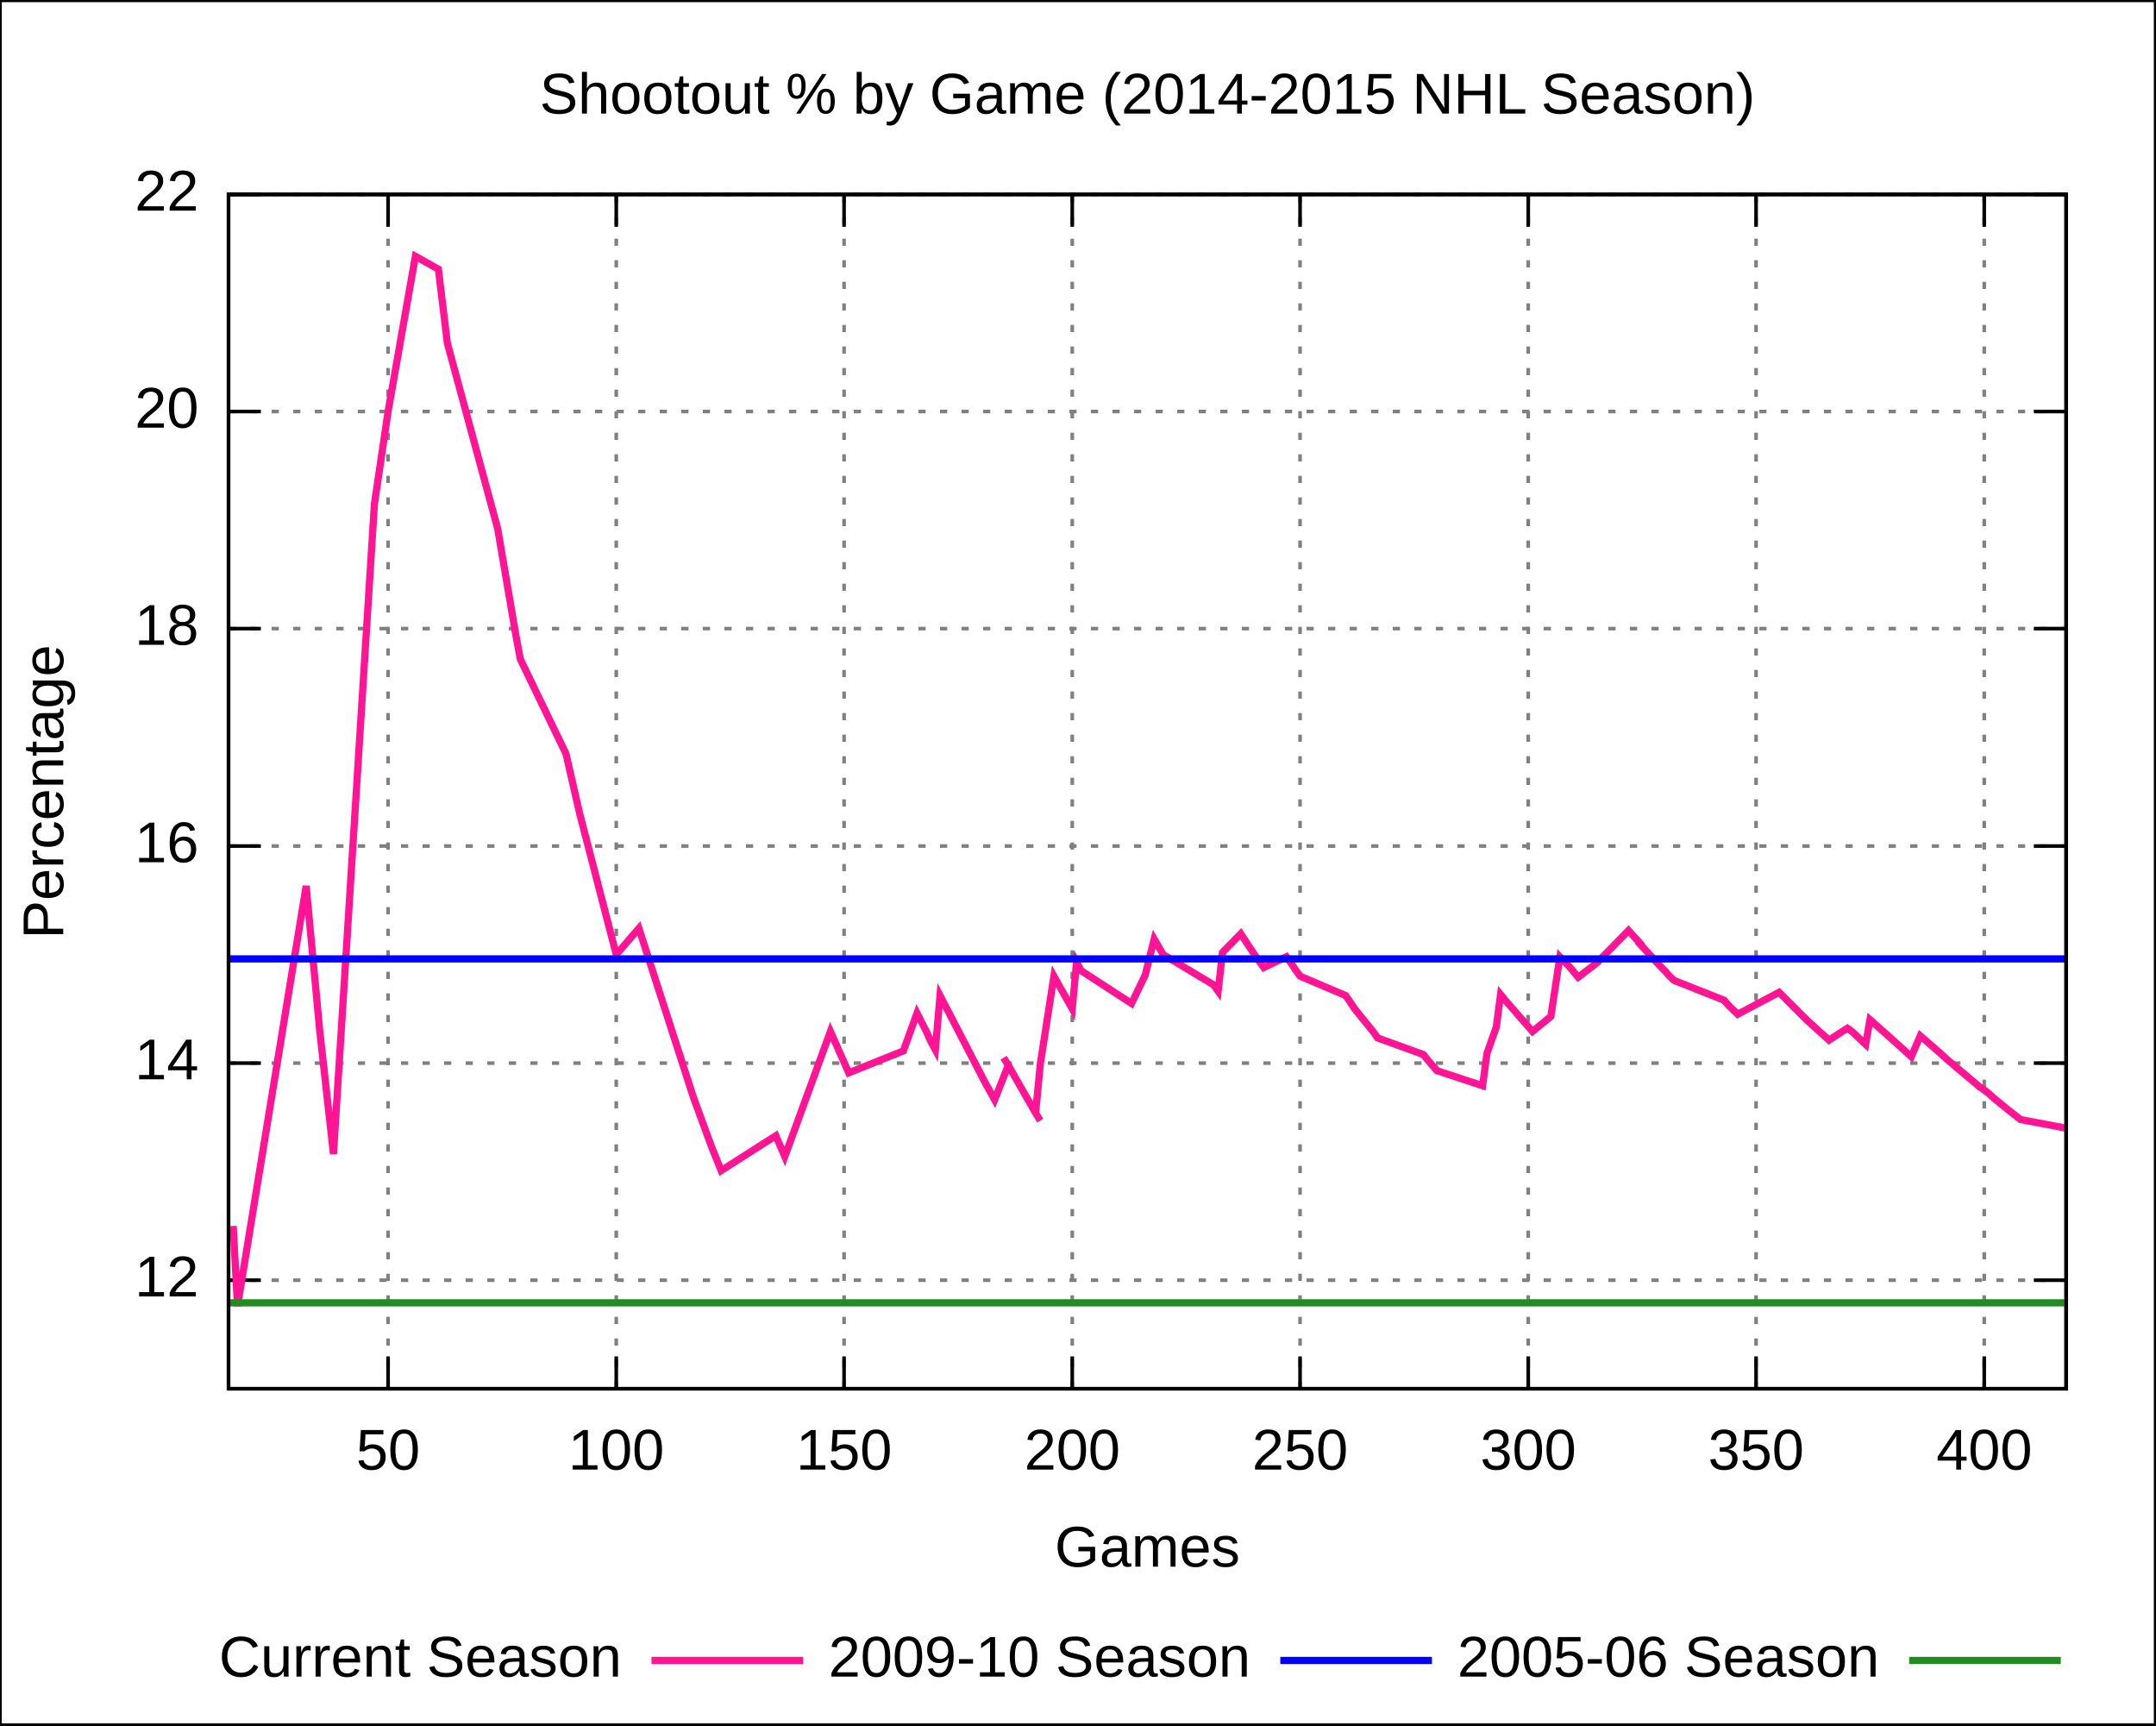
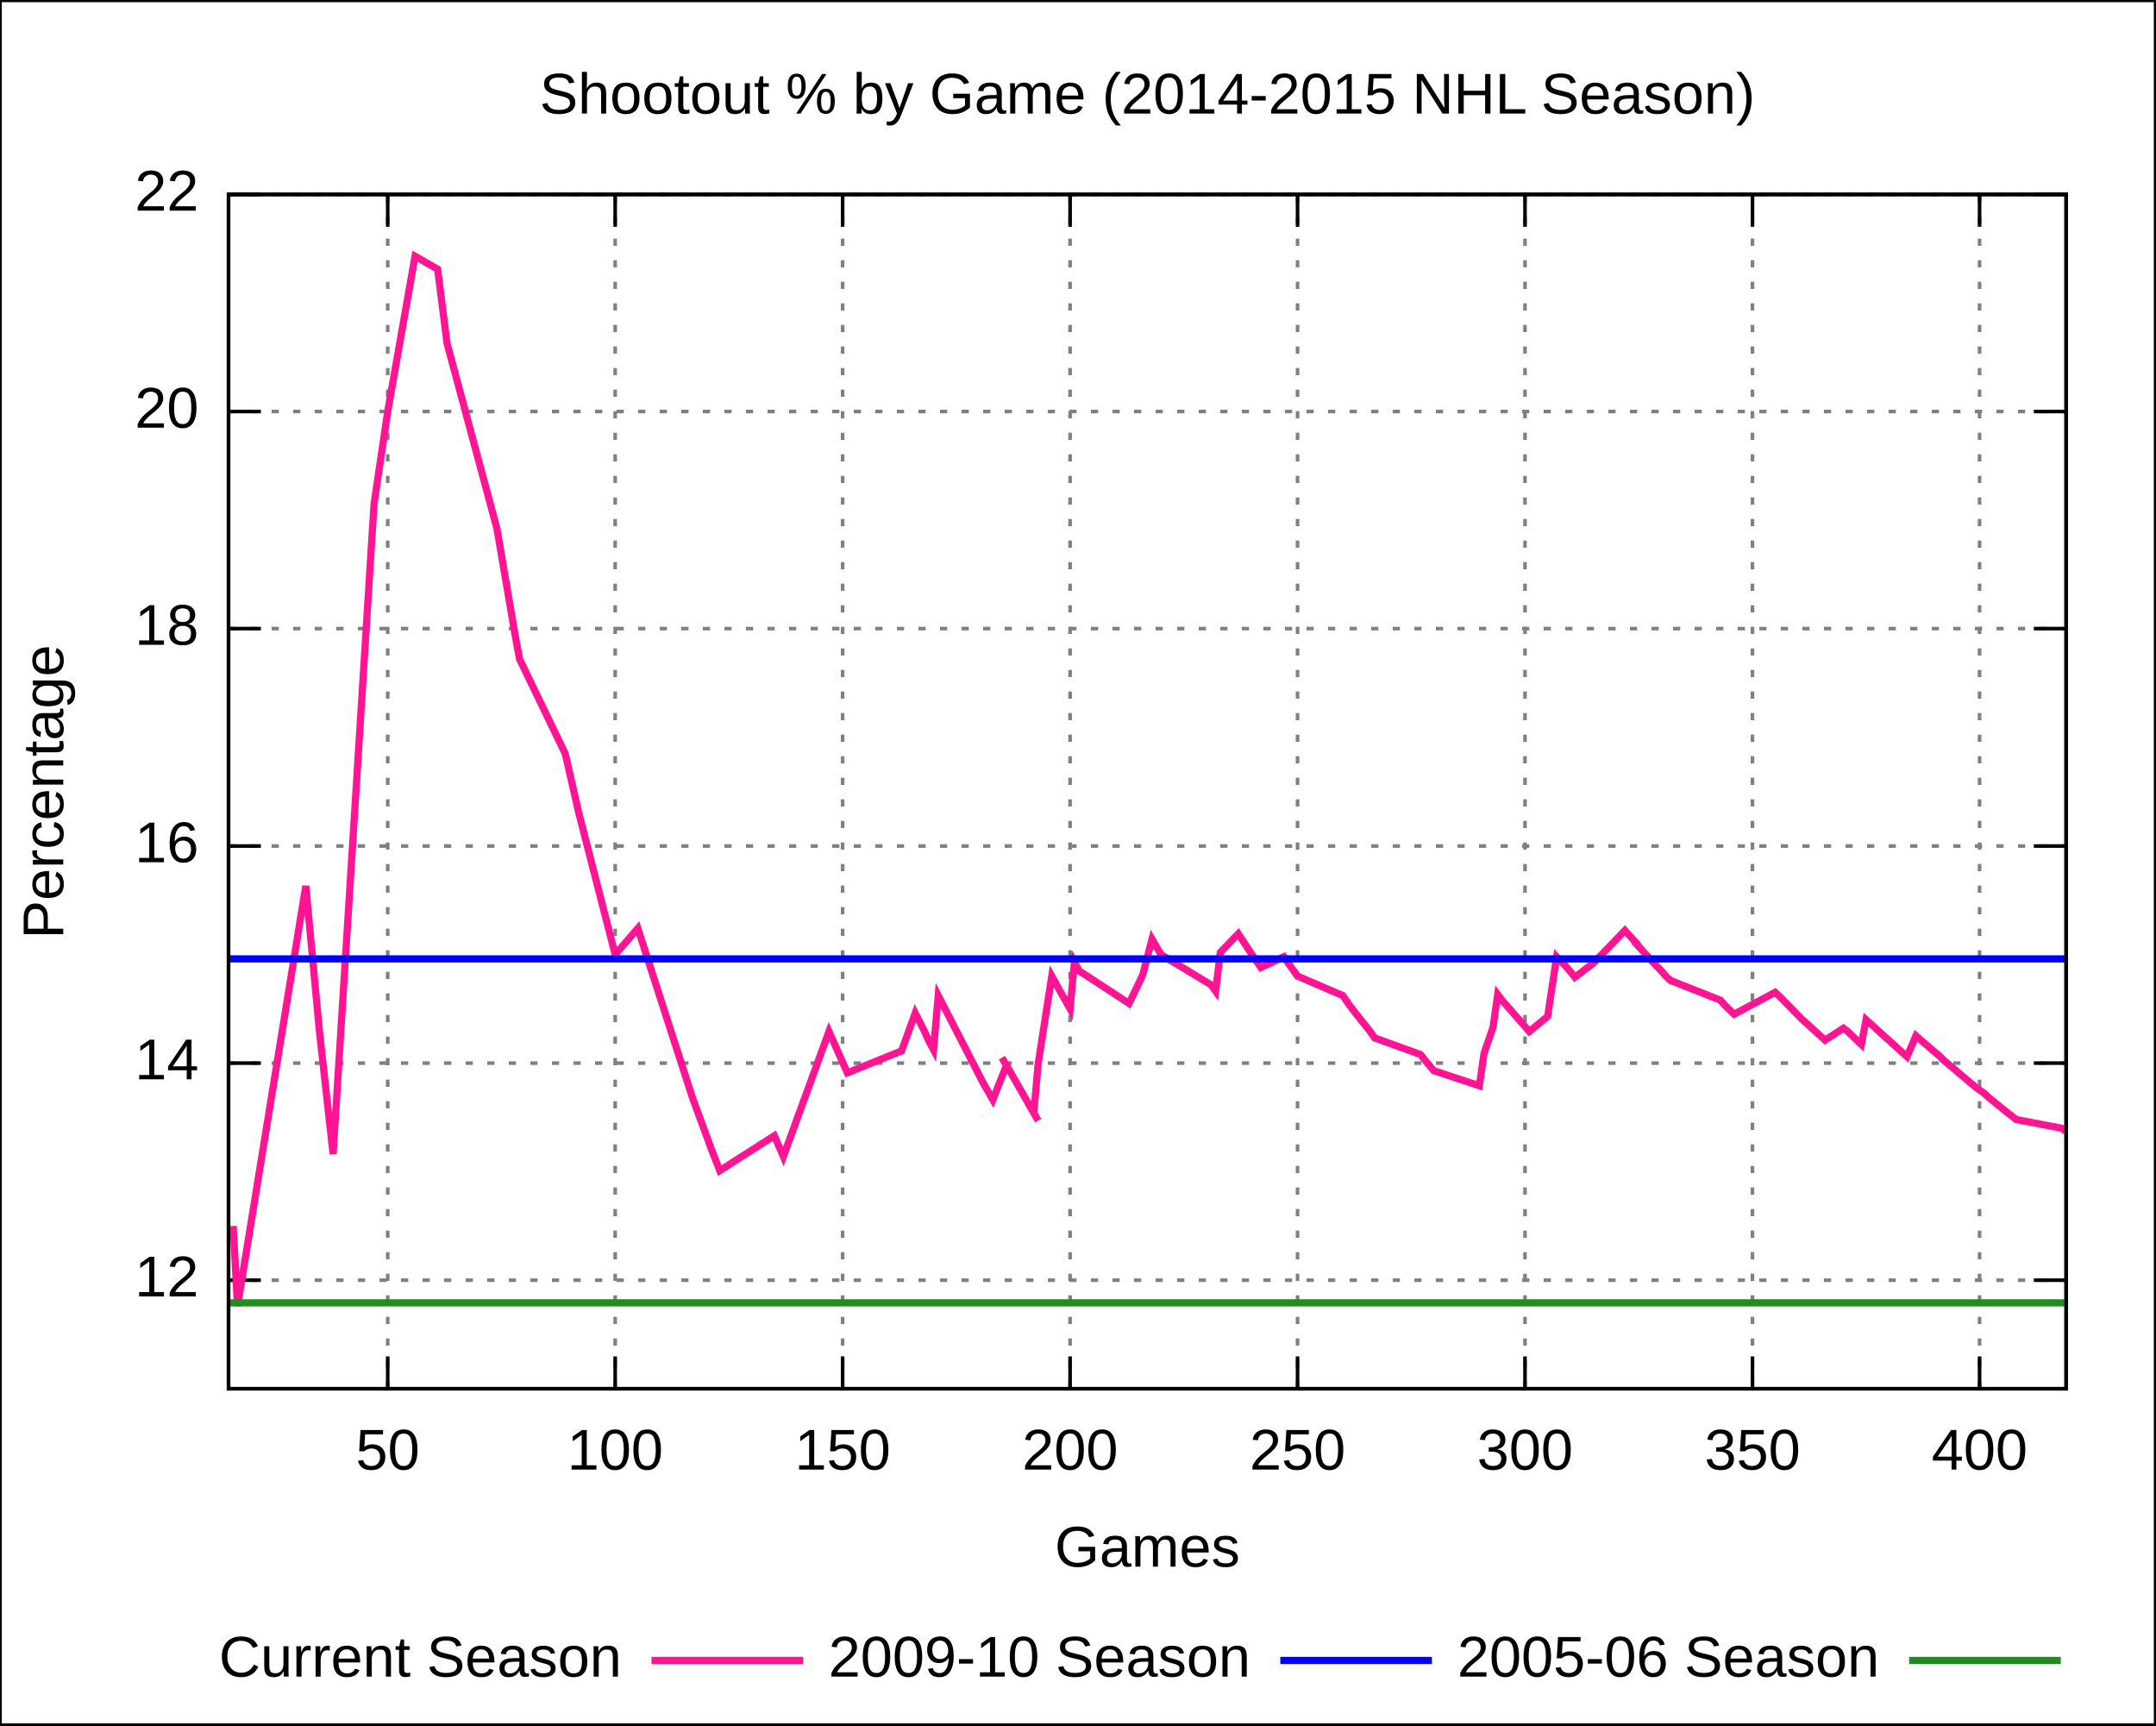
<svg xmlns="http://www.w3.org/2000/svg" xmlns:xlink="http://www.w3.org/1999/xlink" width="600" height="480" viewBox="0 0 600 480">
  <g id="gnuplot_canvas">
    <rect x="0" y="0" width="600" height="480" fill="none" />
    <defs>
      <circle id="gpDot" r="0.5" stroke-width="0.5" />
      <path id="gpPt0" stroke-width="0.222" stroke="currentColor" d="M-1,0 h2 M0,-1 v2" />
      <path id="gpPt1" stroke-width="0.222" stroke="currentColor" d="M-1,-1 L1,1 M1,-1 L-1,1" />
      <path id="gpPt2" stroke-width="0.222" stroke="currentColor" d="M-1,0 L1,0 M0,-1 L0,1 M-1,-1 L1,1 M-1,1 L1,-1" />
      <rect id="gpPt3" stroke-width="0.222" stroke="currentColor" x="-1" y="-1" width="2" height="2" />
      <rect id="gpPt4" stroke-width="0.222" stroke="currentColor" fill="currentColor" x="-1" y="-1" width="2" height="2" />
      <circle id="gpPt5" stroke-width="0.222" stroke="currentColor" cx="0" cy="0" r="1" />
      <use xlink:href="#gpPt5" id="gpPt6" fill="currentColor" stroke="none" />
      <path id="gpPt7" stroke-width="0.222" stroke="currentColor" d="M0,-1.33 L-1.33,0.67 L1.33,0.67 z" />
      <use xlink:href="#gpPt7" id="gpPt8" fill="currentColor" stroke="none" />
      <use xlink:href="#gpPt7" id="gpPt9" stroke="currentColor" transform="rotate(180)" />
      <use xlink:href="#gpPt9" id="gpPt10" fill="currentColor" stroke="none" />
      <use xlink:href="#gpPt3" id="gpPt11" stroke="currentColor" transform="rotate(45)" />
      <use xlink:href="#gpPt11" id="gpPt12" fill="currentColor" stroke="none" />
    </defs>
    <g style="fill:none; color:white; stroke:currentColor; stroke-width:1.00; stroke-linecap:butt; stroke-linejoin:miter">
</g>
    <g style="fill:none; color:black; stroke:currentColor; stroke-width:1.00; stroke-linecap:butt; stroke-linejoin:miter">
      <g style="stroke:none; shape-rendering:crispEdges">
        <polygon fill="rgb(255, 255, 255)" points="0.0,480.0 599.9,480.0 599.9,0.1 0.0,0.1 " />
      </g>
      <path stroke="black" d="M0.0,480.0 L0.0,0.1 L599.9,0.1 L599.9,480.0 L0.0,480.0  " />
    </g>
    <g style="fill:none; color:gray; stroke:currentColor; stroke-width:1.00; stroke-linecap:butt; stroke-linejoin:miter">
      <path stroke="gray" stroke-dasharray=" 2,4" class="gridline" d="M63.6,356.2 L575.0,356.2  " />
    </g>
    <g style="fill:none; color:black; stroke:currentColor; stroke-width:1.00; stroke-linecap:butt; stroke-linejoin:miter">
      <path stroke="black" d="M63.6,356.2 L72.6,356.2 M575.0,356.2 L566.0,356.2  " />
      <g transform="translate(55.3,360.7)" style="stroke:none; fill:black; font-family:Arial; font-size:12.00pt; text-anchor:end">
        <text> 12</text>
      </g>
    </g>
    <g style="fill:none; color:gray; stroke:currentColor; stroke-width:1.00; stroke-linecap:butt; stroke-linejoin:miter">
      <path stroke="gray" stroke-dasharray=" 2,4" class="gridline" d="M63.6,295.8 L575.0,295.8  " />
    </g>
    <g style="fill:none; color:black; stroke:currentColor; stroke-width:1.00; stroke-linecap:butt; stroke-linejoin:miter">
      <path stroke="black" d="M63.6,295.8 L72.6,295.8 M575.0,295.8 L566.0,295.8  " />
      <g transform="translate(55.3,300.3)" style="stroke:none; fill:black; font-family:Arial; font-size:12.00pt; text-anchor:end">
        <text> 14</text>
      </g>
    </g>
    <g style="fill:none; color:gray; stroke:currentColor; stroke-width:1.00; stroke-linecap:butt; stroke-linejoin:miter">
      <path stroke="gray" stroke-dasharray=" 2,4" class="gridline" d="M63.6,235.4 L575.0,235.4  " />
    </g>
    <g style="fill:none; color:black; stroke:currentColor; stroke-width:1.00; stroke-linecap:butt; stroke-linejoin:miter">
      <path stroke="black" d="M63.6,235.4 L72.6,235.4 M575.0,235.4 L566.0,235.4  " />
      <g transform="translate(55.3,239.9)" style="stroke:none; fill:black; font-family:Arial; font-size:12.00pt; text-anchor:end">
        <text> 16</text>
      </g>
    </g>
    <g style="fill:none; color:gray; stroke:currentColor; stroke-width:1.00; stroke-linecap:butt; stroke-linejoin:miter">
      <path stroke="gray" stroke-dasharray=" 2,4" class="gridline" d="M63.6,174.9 L575.0,174.9  " />
    </g>
    <g style="fill:none; color:black; stroke:currentColor; stroke-width:1.00; stroke-linecap:butt; stroke-linejoin:miter">
      <path stroke="black" d="M63.6,174.9 L72.6,174.9 M575.0,174.9 L566.0,174.9  " />
      <g transform="translate(55.3,179.4)" style="stroke:none; fill:black; font-family:Arial; font-size:12.00pt; text-anchor:end">
        <text> 18</text>
      </g>
    </g>
    <g style="fill:none; color:gray; stroke:currentColor; stroke-width:1.00; stroke-linecap:butt; stroke-linejoin:miter">
      <path stroke="gray" stroke-dasharray=" 2,4" class="gridline" d="M63.6,114.5 L575.0,114.5  " />
    </g>
    <g style="fill:none; color:black; stroke:currentColor; stroke-width:1.00; stroke-linecap:butt; stroke-linejoin:miter">
      <path stroke="black" d="M63.6,114.5 L72.6,114.5 M575.0,114.5 L566.0,114.5  " />
      <g transform="translate(55.3,119.0)" style="stroke:none; fill:black; font-family:Arial; font-size:12.00pt; text-anchor:end">
        <text> 20</text>
      </g>
    </g>
    <g style="fill:none; color:gray; stroke:currentColor; stroke-width:1.00; stroke-linecap:butt; stroke-linejoin:miter">
      <path stroke="gray" stroke-dasharray=" 2,4" class="gridline" d="M63.6,54.1 L575.0,54.1  " />
    </g>
    <g style="fill:none; color:black; stroke:currentColor; stroke-width:1.00; stroke-linecap:butt; stroke-linejoin:miter">
      <path stroke="black" d="M63.6,54.1 L72.6,54.1 M575.0,54.1 L566.0,54.1  " />
      <g transform="translate(55.3,58.6)" style="stroke:none; fill:black; font-family:Arial; font-size:12.00pt; text-anchor:end">
        <text> 22</text>
      </g>
    </g>
    <g style="fill:none; color:gray; stroke:currentColor; stroke-width:1.00; stroke-linecap:butt; stroke-linejoin:miter">
-       <path stroke="gray" stroke-dasharray=" 2,4" class="gridline" d="M108.0,386.4 L108.0,54.1  " />
+       <path stroke="gray" stroke-dasharray=" 2,4" class="gridline" d="M107.9,386.4 L107.9,54.1  " />
    </g>
    <g style="fill:none; color:black; stroke:currentColor; stroke-width:1.00; stroke-linecap:butt; stroke-linejoin:miter">
-       <path stroke="black" d="M108.0,386.4 L108.0,377.4 M108.0,54.1 L108.0,63.1  " />
-       <g transform="translate(108.0,408.9)" style="stroke:none; fill:black; font-family:Arial; font-size:12.00pt; text-anchor:middle">
+       <path stroke="black" d="M107.9,386.4 L107.9,377.4 M107.9,54.1 L107.9,63.1  " />
+       <g transform="translate(107.9,408.9)" style="stroke:none; fill:black; font-family:Arial; font-size:12.00pt; text-anchor:middle">
        <text> 50</text>
      </g>
    </g>
    <g style="fill:none; color:gray; stroke:currentColor; stroke-width:1.00; stroke-linecap:butt; stroke-linejoin:miter">
-       <path stroke="gray" stroke-dasharray=" 2,4" class="gridline" d="M171.5,386.4 L171.5,54.1  " />
+       <path stroke="gray" stroke-dasharray=" 2,4" class="gridline" d="M171.2,386.4 L171.2,54.1  " />
    </g>
    <g style="fill:none; color:black; stroke:currentColor; stroke-width:1.00; stroke-linecap:butt; stroke-linejoin:miter">
-       <path stroke="black" d="M171.5,386.4 L171.5,377.4 M171.5,54.1 L171.5,63.1  " />
-       <g transform="translate(171.5,408.9)" style="stroke:none; fill:black; font-family:Arial; font-size:12.00pt; text-anchor:middle">
+       <path stroke="black" d="M171.2,386.4 L171.2,377.4 M171.2,54.1 L171.2,63.1  " />
+       <g transform="translate(171.2,408.9)" style="stroke:none; fill:black; font-family:Arial; font-size:12.00pt; text-anchor:middle">
        <text> 100</text>
      </g>
    </g>
    <g style="fill:none; color:gray; stroke:currentColor; stroke-width:1.00; stroke-linecap:butt; stroke-linejoin:miter">
-       <path stroke="gray" stroke-dasharray=" 2,4" class="gridline" d="M234.9,386.4 L234.9,54.1  " />
+       <path stroke="gray" stroke-dasharray=" 2,4" class="gridline" d="M234.5,386.4 L234.5,54.1  " />
    </g>
    <g style="fill:none; color:black; stroke:currentColor; stroke-width:1.00; stroke-linecap:butt; stroke-linejoin:miter">
-       <path stroke="black" d="M234.9,386.4 L234.9,377.4 M234.9,54.1 L234.9,63.1  " />
-       <g transform="translate(234.9,408.9)" style="stroke:none; fill:black; font-family:Arial; font-size:12.00pt; text-anchor:middle">
+       <path stroke="black" d="M234.5,386.4 L234.5,377.4 M234.5,54.1 L234.5,63.1  " />
+       <g transform="translate(234.5,408.9)" style="stroke:none; fill:black; font-family:Arial; font-size:12.00pt; text-anchor:middle">
        <text> 150</text>
      </g>
    </g>
    <g style="fill:none; color:gray; stroke:currentColor; stroke-width:1.00; stroke-linecap:butt; stroke-linejoin:miter">
-       <path stroke="gray" stroke-dasharray=" 2,4" class="gridline" d="M298.4,386.4 L298.4,54.1  " />
+       <path stroke="gray" stroke-dasharray=" 2,4" class="gridline" d="M297.8,386.4 L297.8,54.1  " />
    </g>
    <g style="fill:none; color:black; stroke:currentColor; stroke-width:1.00; stroke-linecap:butt; stroke-linejoin:miter">
-       <path stroke="black" d="M298.4,386.4 L298.4,377.4 M298.4,54.1 L298.4,63.1  " />
-       <g transform="translate(298.4,408.9)" style="stroke:none; fill:black; font-family:Arial; font-size:12.00pt; text-anchor:middle">
+       <path stroke="black" d="M297.8,386.4 L297.8,377.4 M297.8,54.1 L297.8,63.1  " />
+       <g transform="translate(297.8,408.9)" style="stroke:none; fill:black; font-family:Arial; font-size:12.00pt; text-anchor:middle">
        <text> 200</text>
      </g>
    </g>
    <g style="fill:none; color:gray; stroke:currentColor; stroke-width:1.00; stroke-linecap:butt; stroke-linejoin:miter">
-       <path stroke="gray" stroke-dasharray=" 2,4" class="gridline" d="M361.8,386.4 L361.8,54.1  " />
+       <path stroke="gray" stroke-dasharray=" 2,4" class="gridline" d="M361.1,386.4 L361.1,54.1  " />
    </g>
    <g style="fill:none; color:black; stroke:currentColor; stroke-width:1.00; stroke-linecap:butt; stroke-linejoin:miter">
-       <path stroke="black" d="M361.8,386.4 L361.8,377.4 M361.8,54.1 L361.8,63.1  " />
-       <g transform="translate(361.8,408.9)" style="stroke:none; fill:black; font-family:Arial; font-size:12.00pt; text-anchor:middle">
+       <path stroke="black" d="M361.1,386.4 L361.1,377.4 M361.1,54.1 L361.1,63.1  " />
+       <g transform="translate(361.1,408.9)" style="stroke:none; fill:black; font-family:Arial; font-size:12.00pt; text-anchor:middle">
        <text> 250</text>
      </g>
    </g>
    <g style="fill:none; color:gray; stroke:currentColor; stroke-width:1.00; stroke-linecap:butt; stroke-linejoin:miter">
-       <path stroke="gray" stroke-dasharray=" 2,4" class="gridline" d="M425.3,386.4 L425.3,54.1  " />
+       <path stroke="gray" stroke-dasharray=" 2,4" class="gridline" d="M424.4,386.4 L424.4,54.1  " />
    </g>
    <g style="fill:none; color:black; stroke:currentColor; stroke-width:1.00; stroke-linecap:butt; stroke-linejoin:miter">
-       <path stroke="black" d="M425.3,386.4 L425.3,377.4 M425.3,54.1 L425.3,63.1  " />
-       <g transform="translate(425.3,408.9)" style="stroke:none; fill:black; font-family:Arial; font-size:12.00pt; text-anchor:middle">
+       <path stroke="black" d="M424.4,386.4 L424.4,377.4 M424.4,54.1 L424.4,63.1  " />
+       <g transform="translate(424.4,408.9)" style="stroke:none; fill:black; font-family:Arial; font-size:12.00pt; text-anchor:middle">
        <text> 300</text>
      </g>
    </g>
    <g style="fill:none; color:gray; stroke:currentColor; stroke-width:1.00; stroke-linecap:butt; stroke-linejoin:miter">
-       <path stroke="gray" stroke-dasharray=" 2,4" class="gridline" d="M488.7,386.4 L488.7,54.1  " />
+       <path stroke="gray" stroke-dasharray=" 2,4" class="gridline" d="M487.7,386.4 L487.7,54.1  " />
    </g>
    <g style="fill:none; color:black; stroke:currentColor; stroke-width:1.00; stroke-linecap:butt; stroke-linejoin:miter">
-       <path stroke="black" d="M488.7,386.4 L488.7,377.4 M488.7,54.1 L488.7,63.1  " />
-       <g transform="translate(488.7,408.9)" style="stroke:none; fill:black; font-family:Arial; font-size:12.00pt; text-anchor:middle">
+       <path stroke="black" d="M487.7,386.4 L487.7,377.4 M487.7,54.1 L487.7,63.1  " />
+       <g transform="translate(487.7,408.9)" style="stroke:none; fill:black; font-family:Arial; font-size:12.00pt; text-anchor:middle">
        <text> 350</text>
      </g>
    </g>
    <g style="fill:none; color:gray; stroke:currentColor; stroke-width:1.00; stroke-linecap:butt; stroke-linejoin:miter">
-       <path stroke="gray" stroke-dasharray=" 2,4" class="gridline" d="M552.2,386.4 L552.2,54.1  " />
+       <path stroke="gray" stroke-dasharray=" 2,4" class="gridline" d="M550.9,386.4 L550.9,54.1  " />
    </g>
    <g style="fill:none; color:black; stroke:currentColor; stroke-width:1.00; stroke-linecap:butt; stroke-linejoin:miter">
-       <path stroke="black" d="M552.2,386.4 L552.2,377.4 M552.2,54.1 L552.2,63.1  " />
-       <g transform="translate(552.2,408.9)" style="stroke:none; fill:black; font-family:Arial; font-size:12.00pt; text-anchor:middle">
+       <path stroke="black" d="M550.9,386.4 L550.9,377.4 M550.9,54.1 L550.9,63.1  " />
+       <g transform="translate(550.9,408.9)" style="stroke:none; fill:black; font-family:Arial; font-size:12.00pt; text-anchor:middle">
        <text> 400</text>
      </g>
      <path stroke="black" d="M63.6,54.1 L63.6,386.4 L575.0,386.4 L575.0,54.1 L63.6,54.1 Z  " />
      <g transform="translate(17.6,220.3) rotate(270)" style="stroke:none; fill:black; font-family:Arial; font-size:12.00pt; text-anchor:middle">
        <text>Percentage</text>
      </g>
      <g transform="translate(319.3,435.9)" style="stroke:none; fill:black; font-family:Arial; font-size:12.00pt; text-anchor:middle">
        <text>Games</text>
      </g>
      <g transform="translate(319.3,31.6)" style="stroke:none; fill:black; font-family:Arial; font-size:12.00pt; text-anchor:middle">
        <text>Shootout % by Game (2014-2015 NHL Season)</text>
      </g>
    </g>
    <g id="gnuplot_plot_1">
      <g style="fill:none; color:white; stroke:black; stroke-width:2.00; stroke-linecap:butt; stroke-linejoin:miter">
</g>
      <g style="fill:none; color:red; stroke:currentColor; stroke-width:2.00; stroke-linecap:butt; stroke-linejoin:miter">
        <g transform="translate(173.0,466.5)" style="stroke:none; fill:black; font-family:Arial; font-size:12.00pt; text-anchor:end">
          <text>Current Season</text>
        </g>
-         <path stroke="rgb(255,  20, 147)" d="M181.3,462.0 L223.5,462.0 M64.9,341.1 L66.1,363.4 L85.2,246.5 L89.0,287.0 L92.8,321.1 L104.2,140.2    L108.0,114.5 L115.6,71.3 L122.0,74.9 L124.5,95.5 L138.5,147.1 L143.5,176.4 L144.8,183.4 L157.5,209.7    L161.3,226.3 L171.5,265.6 L177.8,258.3 L193.0,305.4 L198.1,319.3 L200.7,325.7 L215.9,316.0 L218.4,321.8    L231.1,287.0 L236.2,298.5 L251.4,292.4 L255.2,281.9 L257.8,287.0 L259.0,289.7 L260.3,292.1 L261.6,277.0    L274.3,301.5 L276.8,306.0 L280.6,296.4 L279.3,294.3 L280.6,296.4 L288.2,309.7 L289.5,311.8 L288.2,309.7    L289.5,296.1 L293.3,271.6 L295.8,276.1 L298.4,280.7 L299.6,267.7 L300.9,270.1 L314.9,279.2 L318.7,271.3    L321.2,261.3 L323.7,265.6 L337.7,274.0 L339.0,275.8 L340.2,265.0 L345.3,259.8 L349.1,265.6 L351.7,269.2    L358.0,266.2 L359.3,268.0 L360.5,269.8 L361.8,271.6 L374.5,277.0 L375.8,278.9 L377.0,280.7 L382.1,287.0    L383.4,288.8 L396.1,293.4 L397.3,294.9 L399.9,297.9 L412.6,302.1 L413.8,293.1 L416.4,285.8 L417.6,276.7    L418.9,278.3 L426.5,287.0 L431.6,282.8 L434.1,266.2 L436.7,268.9 L439.2,271.9 L444.3,268.0 L453.2,258.9    L457.0,263.1 L455.7,261.9 L462.1,268.9 L463.3,270.1 L464.6,271.6 L465.9,272.8 L479.8,278.3 L481.1,279.8    L483.6,282.2 L495.1,276.1 L496.3,277.3 L502.7,283.7 L509.0,289.4 L514.1,286.1 L515.4,287.0 L519.2,290.6    L520.4,283.7 L526.8,289.4 L531.9,294.0 L534.4,288.2 L538.2,291.5 L540.7,293.7 L542.0,294.9 L550.9,302.4    L552.2,303.3 L553.4,304.2 L554.7,305.4 L558.5,308.5 L562.3,311.5 L575.0,313.9  " />
+         <path stroke="rgb(255,  20, 147)" d="M181.3,462.0 L223.5,462.0 M64.9,341.1 L66.1,363.4 L85.1,246.5 L88.9,287.0 L92.7,321.1 L104.1,140.2    L107.9,114.5 L115.5,71.3 L121.8,74.9 L124.4,95.5 L138.3,147.1 L143.3,176.4 L144.6,183.4 L157.3,209.7    L161.1,226.3 L171.2,265.6 L177.5,258.3 L192.7,305.4 L197.8,319.3 L200.3,325.7 L215.5,316.0 L218.0,321.8    L230.7,287.0 L235.8,298.5 L250.9,292.4 L254.7,281.9 L257.3,287.0 L258.5,289.7 L259.8,292.1 L261.1,277.0    L273.7,301.5 L276.3,306.0 L280.1,296.4 L278.8,294.3 L280.1,296.4 L287.7,309.7 L288.9,311.8 L287.7,309.7    L288.9,296.1 L292.7,271.6 L295.2,276.1 L297.8,280.7 L299.0,267.7 L300.3,270.1 L314.2,279.2 L318.0,271.3    L320.6,261.3 L323.1,265.6 L337.0,274.0 L338.3,275.8 L339.6,265.0 L344.6,259.8 L348.4,265.6 L350.9,269.2    L357.3,266.2 L358.5,268.0 L359.8,269.8 L361.1,271.6 L373.7,277.0 L375.0,278.9 L376.3,280.7 L381.3,287.0    L382.6,288.8 L395.3,293.4 L396.5,294.9 L399.0,297.9 L411.7,302.1 L413.0,293.1 L415.5,285.8 L416.8,276.7    L418.0,278.3 L425.6,287.0 L430.7,282.8 L433.2,266.2 L435.8,268.9 L438.3,271.9 L443.4,268.0 L452.2,258.9    L456.0,263.1 L454.7,261.9 L461.1,268.9 L462.3,270.1 L463.6,271.6 L464.9,272.8 L478.8,278.3 L480.1,279.8    L482.6,282.2 L494.0,276.1 L495.3,277.3 L501.6,283.7 L507.9,289.4 L513.0,286.1 L514.2,287.0 L518.0,290.6    L519.3,283.7 L525.6,289.4 L530.7,294.0 L533.2,288.2 L537.0,291.5 L539.6,293.7 L540.8,294.9 L549.7,302.4    L550.9,303.3 L552.2,304.2 L553.5,305.4 L557.3,308.5 L561.1,311.5 L573.7,313.9 L575.0,314.8  " />
      </g>
    </g>
    <g id="gnuplot_plot_2">
      <g style="fill:none; color:green; stroke:currentColor; stroke-width:2.00; stroke-linecap:butt; stroke-linejoin:miter">
        <g transform="translate(348.0,466.5)" style="stroke:none; fill:black; font-family:Arial; font-size:12.00pt; text-anchor:end">
          <text>2009-10 Season</text>
        </g>
        <path stroke="rgb(  0,   0, 255)" d="M356.3,462.0 L398.5,462.0 M63.6,266.8 L68.8,266.8 L73.9,266.8 L79.1,266.8 L84.3,266.8 L89.4,266.8    L94.6,266.8 L99.8,266.8 L104.9,266.8 L110.1,266.8 L115.3,266.8 L120.4,266.8 L125.6,266.8 L130.8,266.8    L135.9,266.8 L141.1,266.8 L146.3,266.8 L151.4,266.8 L156.6,266.8 L161.7,266.8 L166.9,266.8 L172.1,266.8    L177.2,266.8 L182.4,266.8 L187.6,266.8 L192.7,266.8 L197.9,266.8 L203.1,266.8 L208.2,266.8 L213.4,266.8    L218.6,266.8 L223.7,266.8 L228.9,266.8 L234.1,266.8 L239.2,266.8 L244.4,266.8 L249.6,266.8 L254.7,266.8    L259.9,266.8 L265.1,266.8 L270.2,266.8 L275.4,266.8 L280.6,266.8 L285.7,266.8 L290.9,266.8 L296.1,266.8    L301.2,266.8 L306.4,266.8 L311.6,266.8 L316.7,266.8 L321.9,266.8 L327.0,266.8 L332.2,266.8 L337.4,266.8    L342.5,266.8 L347.7,266.8 L352.9,266.8 L358.0,266.8 L363.2,266.8 L368.4,266.8 L373.5,266.8 L378.7,266.8    L383.9,266.8 L389.0,266.8 L394.2,266.8 L399.4,266.8 L404.5,266.8 L409.7,266.8 L414.9,266.8 L420.0,266.8    L425.2,266.8 L430.4,266.8 L435.5,266.8 L440.7,266.8 L445.9,266.8 L451.0,266.8 L456.2,266.8 L461.4,266.8    L466.5,266.8 L471.7,266.8 L476.9,266.8 L482.0,266.8 L487.2,266.8 L492.3,266.8 L497.5,266.8 L502.7,266.8    L507.8,266.8 L513.0,266.8 L518.2,266.8 L523.3,266.8 L528.5,266.8 L533.7,266.8 L538.8,266.8 L544.0,266.8    L549.2,266.8 L554.3,266.8 L559.5,266.8 L564.7,266.8 L569.8,266.8 L575.0,266.8  " />
      </g>
    </g>
    <g id="gnuplot_plot_3">
      <g style="fill:none; color:blue; stroke:currentColor; stroke-width:2.00; stroke-linecap:butt; stroke-linejoin:miter">
        <g transform="translate(523.0,466.5)" style="stroke:none; fill:black; font-family:Arial; font-size:12.00pt; text-anchor:end">
          <text>2005-06 Season</text>
        </g>
        <path stroke="rgb( 34, 139,  34)" d="M531.3,462.0 L573.5,462.0 M63.6,362.5 L68.8,362.5 L73.9,362.5 L79.1,362.5 L84.3,362.5 L89.4,362.5    L94.6,362.5 L99.8,362.5 L104.9,362.5 L110.1,362.5 L115.3,362.5 L120.4,362.5 L125.6,362.5 L130.8,362.5    L135.9,362.5 L141.1,362.5 L146.3,362.5 L151.4,362.5 L156.6,362.5 L161.7,362.5 L166.9,362.5 L172.1,362.5    L177.2,362.5 L182.4,362.5 L187.6,362.5 L192.7,362.5 L197.9,362.5 L203.1,362.5 L208.2,362.5 L213.4,362.5    L218.6,362.5 L223.7,362.5 L228.9,362.5 L234.1,362.5 L239.2,362.5 L244.4,362.5 L249.6,362.5 L254.7,362.5    L259.9,362.5 L265.1,362.5 L270.2,362.5 L275.4,362.5 L280.6,362.5 L285.7,362.5 L290.9,362.5 L296.1,362.5    L301.2,362.5 L306.4,362.5 L311.6,362.5 L316.7,362.5 L321.9,362.5 L327.0,362.5 L332.2,362.5 L337.4,362.5    L342.5,362.5 L347.7,362.5 L352.9,362.5 L358.0,362.5 L363.2,362.5 L368.4,362.5 L373.5,362.5 L378.7,362.5    L383.9,362.5 L389.0,362.5 L394.2,362.5 L399.4,362.5 L404.5,362.5 L409.7,362.5 L414.9,362.5 L420.0,362.5    L425.2,362.5 L430.4,362.5 L435.5,362.5 L440.7,362.5 L445.9,362.5 L451.0,362.5 L456.2,362.5 L461.4,362.5    L466.5,362.5 L471.7,362.5 L476.9,362.5 L482.0,362.5 L487.2,362.5 L492.3,362.5 L497.5,362.5 L502.7,362.5    L507.8,362.5 L513.0,362.5 L518.2,362.5 L523.3,362.5 L528.5,362.5 L533.7,362.5 L538.8,362.5 L544.0,362.5    L549.2,362.5 L554.3,362.5 L559.5,362.5 L564.7,362.5 L569.8,362.5 L575.0,362.5  " />
      </g>
    </g>
    <g style="fill:none; color:white; stroke:rgb( 34, 139,  34); stroke-width:1.00; stroke-linecap:butt; stroke-linejoin:miter">
</g>
    <g style="fill:none; color:black; stroke:currentColor; stroke-width:1.00; stroke-linecap:butt; stroke-linejoin:miter">
      <path stroke="black" d="M63.6,54.1 L63.6,386.4 L575.0,386.4 L575.0,54.1 L63.6,54.1 Z  " />
    </g>
  </g>
</svg>
